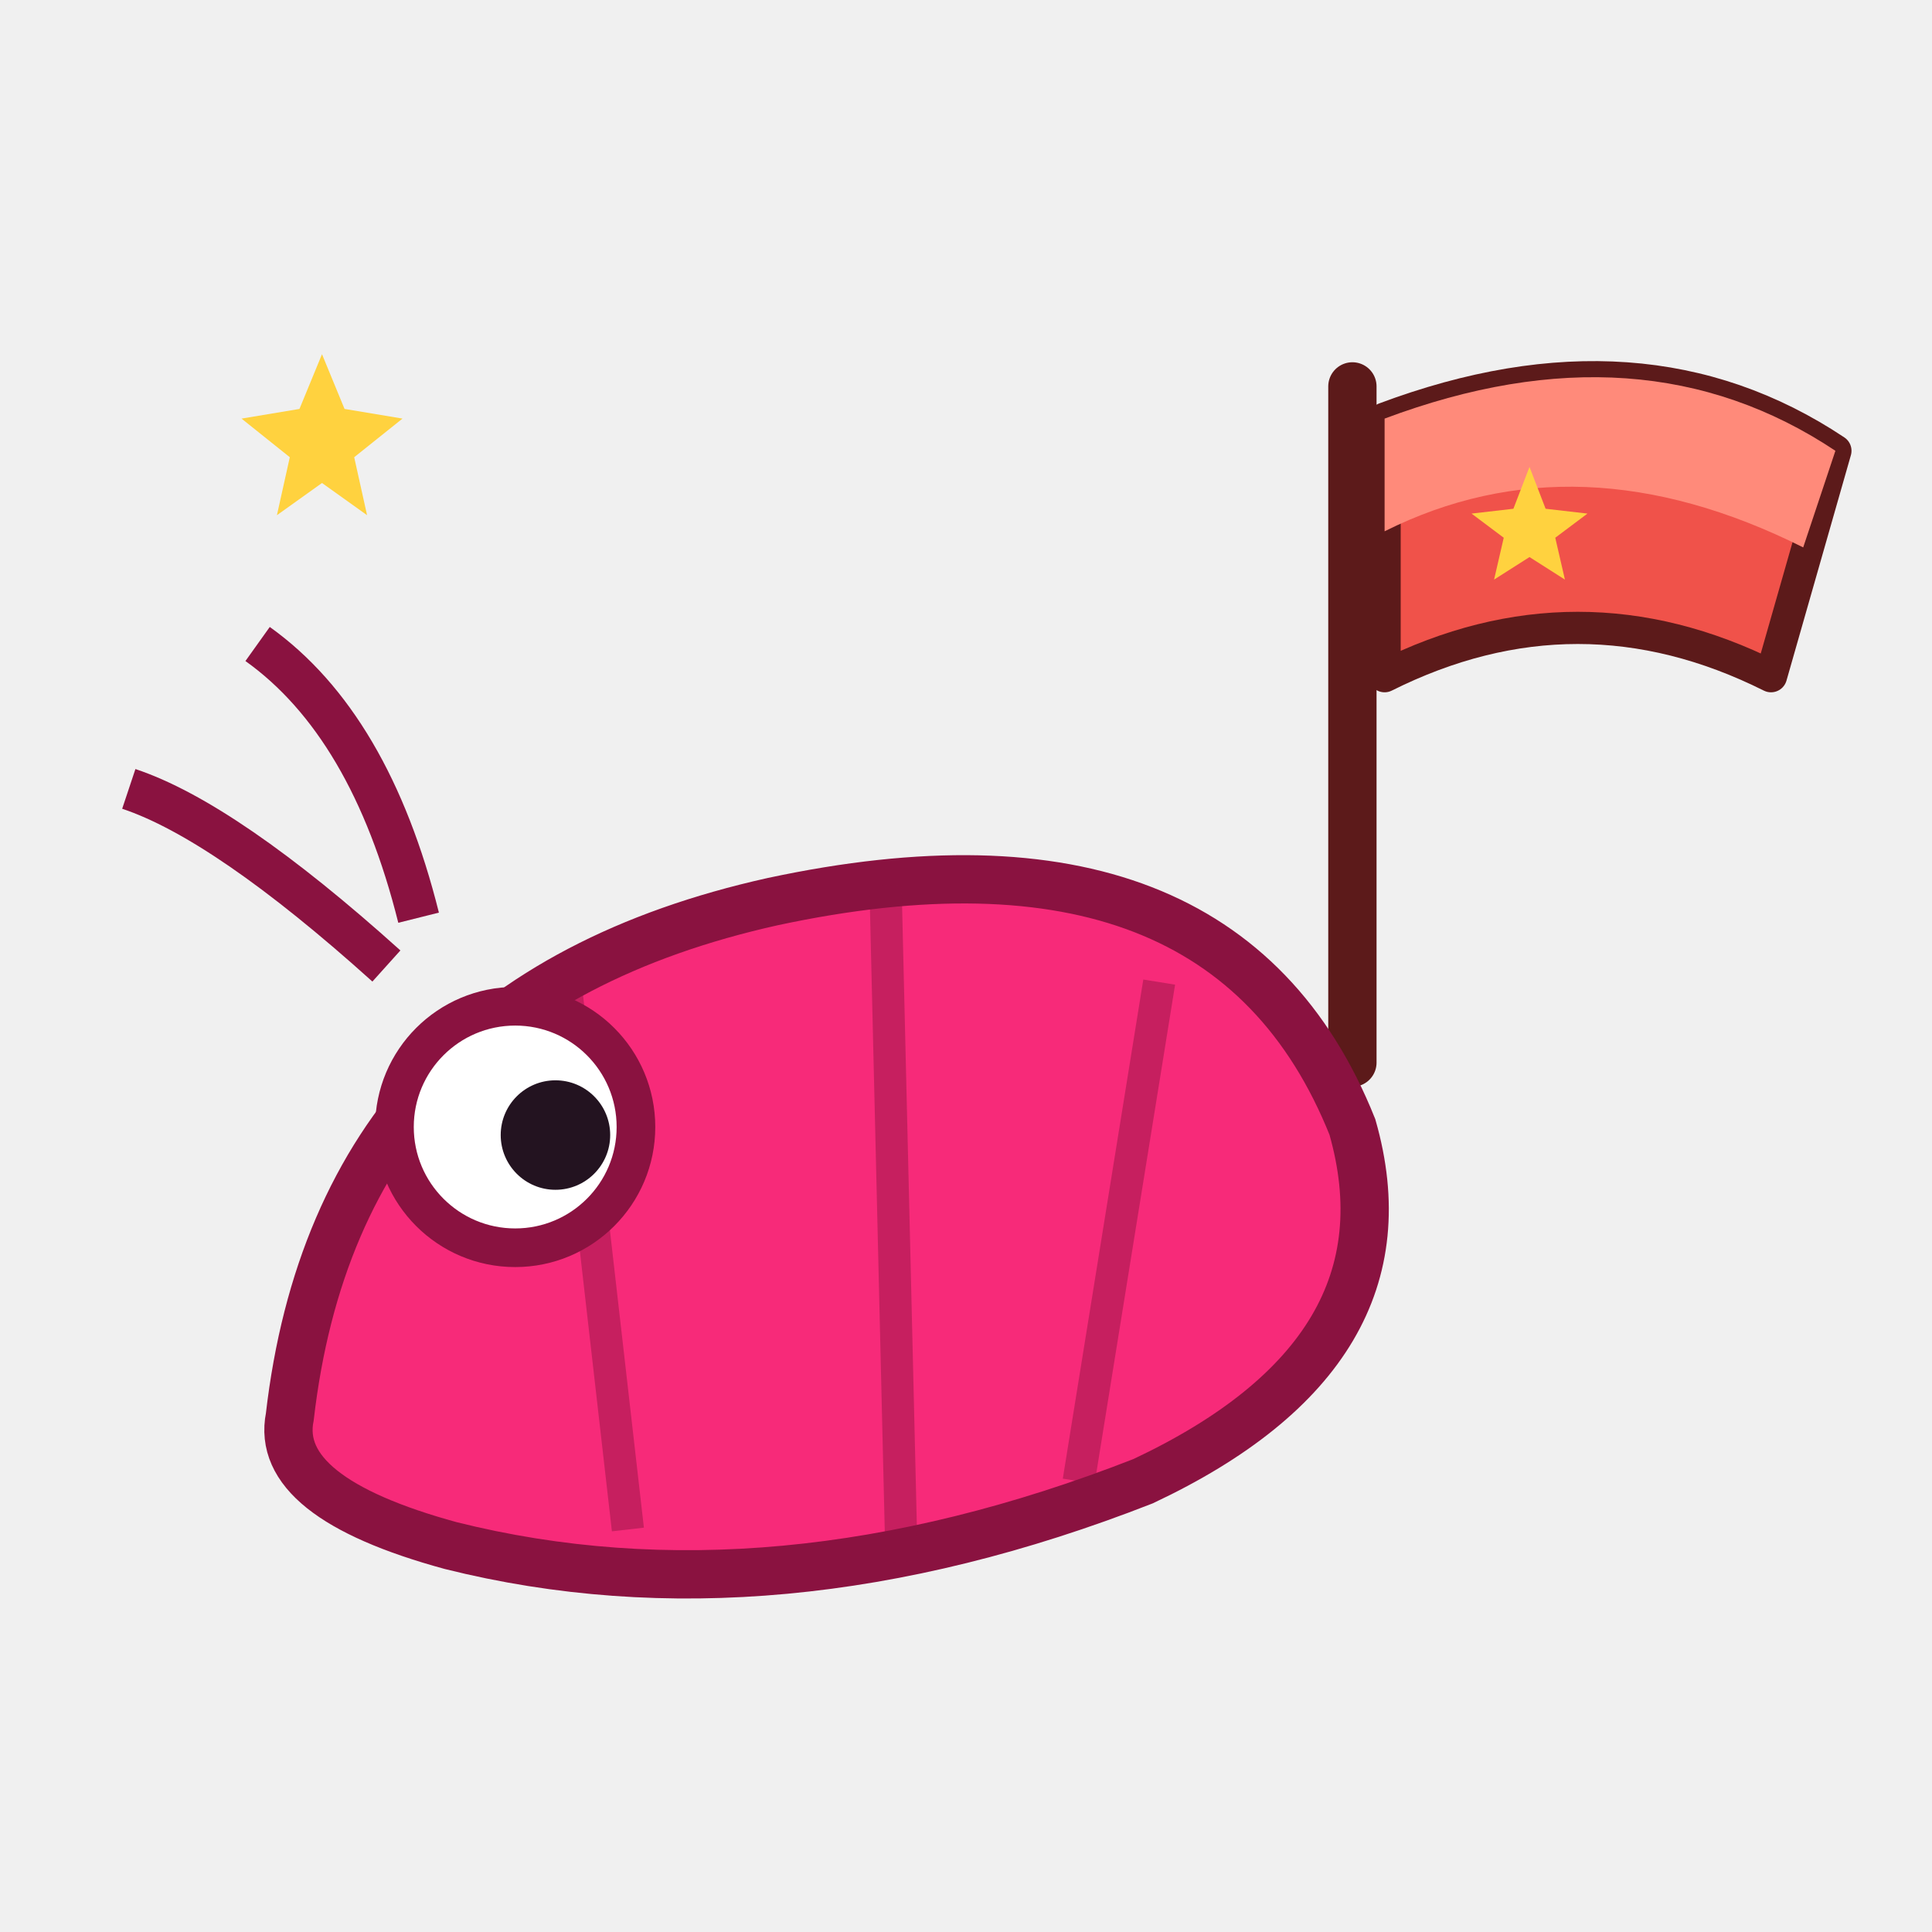
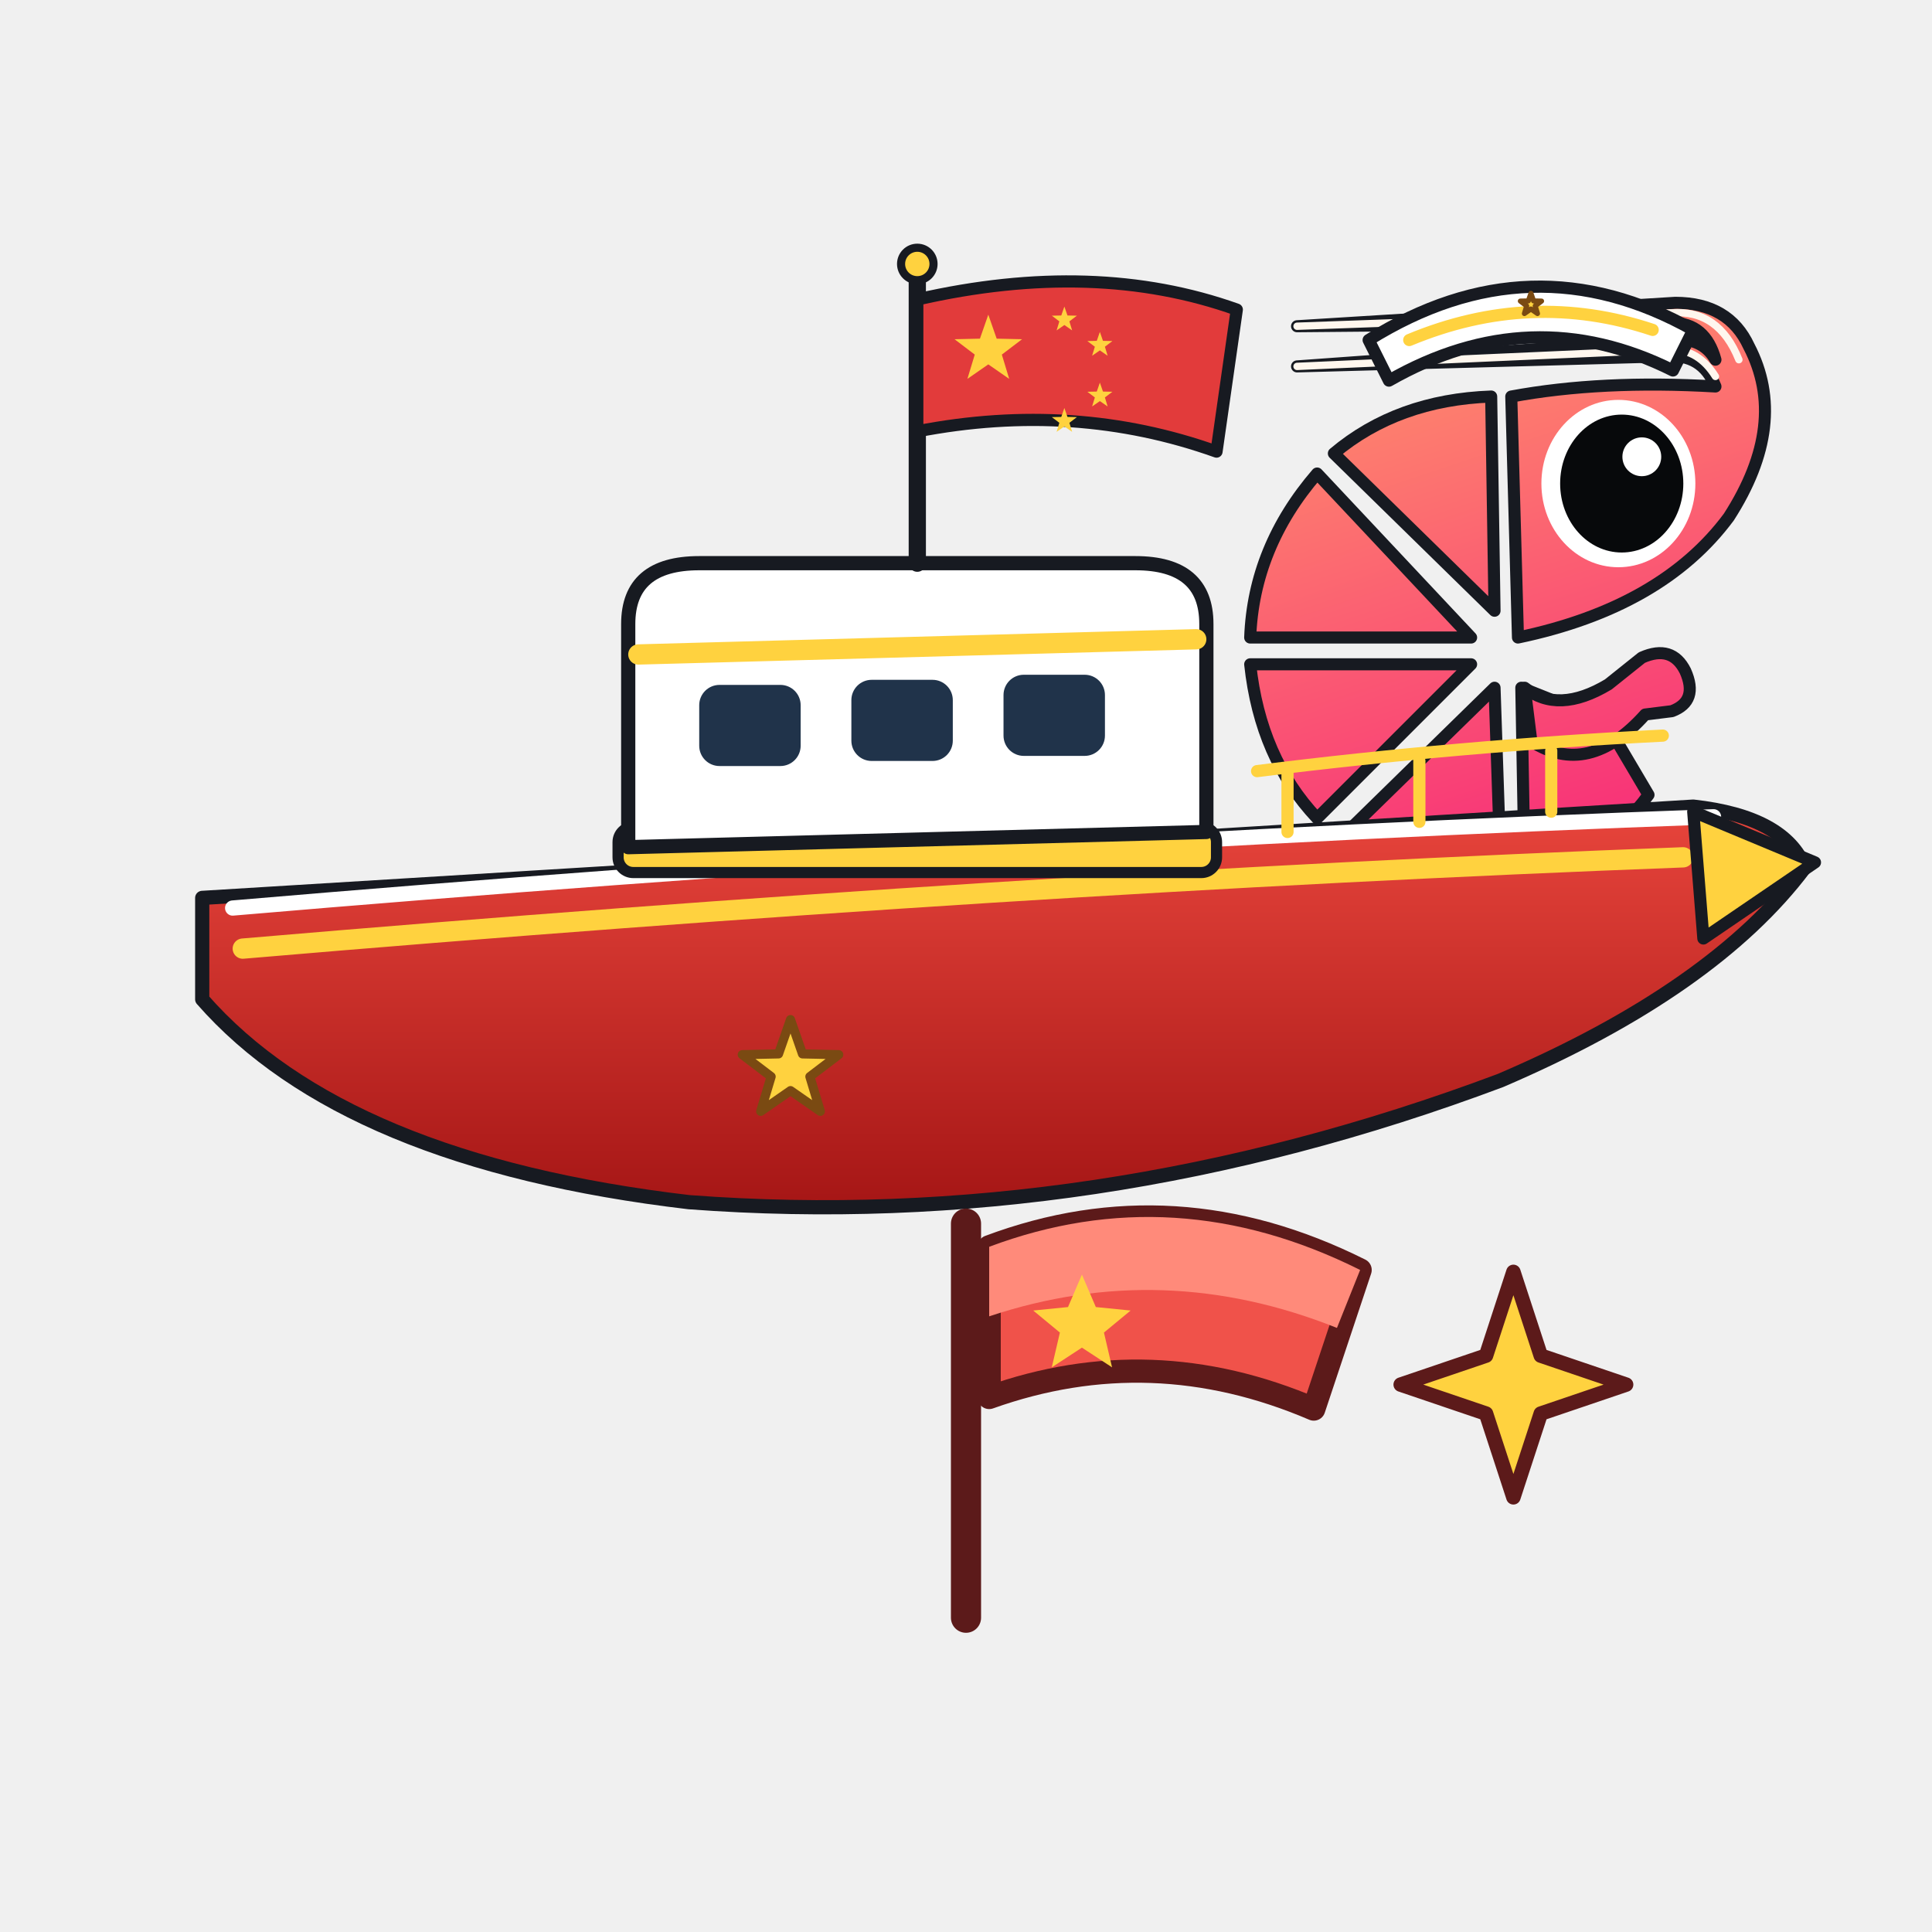
<svg xmlns="http://www.w3.org/2000/svg" width="120" height="120" viewBox="0 0 120 120">
-   <path d="M84 24 L84 66" stroke="#5c1a1a" stroke-width="3" stroke-linecap="round" />
-   <path d="M86 26 Q102 20 114 28 L110 42 Q98 36 86 42Z" fill="#f0524a" stroke="#5c1a1a" stroke-width="2" stroke-linejoin="round" />
-   <path d="M86 26 Q102 20 114 28 L112 34 Q98 27 86 33Z" fill="#ff8a7a" />
-   <path d="M95 29 L96 31.6 L98.6 31.9 L96.6 33.4 L97.2 36 L95 34.6 L92.8 36 L93.4 33.4 L91.4 31.9 L94 31.6Z" fill="#ffd23f" />
-   <g transform="translate(8 44)">
-     <path d="M10 44 Q13 18 40 12 Q68 6 76 26 Q80 40 63 48 Q40 57 20 52 Q9 49 10 44Z" fill="#f72a79" stroke="#8a1240" stroke-width="3" />
-     <path d="M27 16 L31 51 M47 11 L48 53 M64 17 L59 48" fill="none" stroke="#8a1240" stroke-width="2" opacity="0.45" />
-     <circle cx="24" cy="26" r="7.5" fill="#fff" stroke="#8a1240" stroke-width="2.4" />
-     <circle cx="26.5" cy="26.5" r="3.4" fill="#231320" />
-     <path d="M16 16 Q6 7 0 5 M18 13 Q15 1 8 -4" fill="none" stroke="#8a1240" stroke-width="2.6" />
+   <g transform="translate(5 6) scale(0.315)">
+     <defs>
+       <linearGradient id="b-shrimp" gradientUnits="userSpaceOnUse" x1="25" y1="0" x2="85" y2="180">
+         <stop stop-color="#ff956b" />
+         <stop offset="1" stop-color="#f72a79" />
+       </linearGradient>
+       <linearGradient id="b-red-hull" gradientUnits="userSpaceOnUse" x1="180" y1="140" x2="180" y2="224">
+         <stop stop-color="#e8453c" />
+         <stop offset="1" stop-color="#a11313" />
+       </linearGradient>
+     </defs>
+     <g transform="translate(228 40) scale(0.66)">
+       <g stroke="#171a21" stroke-width="3.6" stroke-linecap="round" stroke-linejoin="round">
+         <path d="M18 8 L131 1 Q147 1 153 14 Q165 37 147 65 Q127 92 84 101 L82 29 Q109 24 143 26 Q139 16 128 17 L18 20 L129 12 Q139 11 143 18 Q140 7 130 7Z" fill="url(#b-shrimp)" />
+         <path d="M76 29 Q48 30 29 46 L77 93Z" fill="url(#b-shrimp)" />
+         <path d="M24 52 Q5 74 4 101 L70 101Z" fill="url(#b-shrimp)" />
+         <path d="M4 109 Q7 137 24 155 L70 109Z" fill="url(#b-shrimp)" />
+         <path d="M77 116 L31 161 Q51 174 79 175Z" fill="url(#b-shrimp)" />
+         <path d="M85 116 L86 172 Q110 166 123 148 L110 126Z" fill="url(#b-shrimp)" />
+         <path d="M86 116 Q96 124 111 115 L121 107 Q130 103 134 111 Q138 120 130 123 L122 124 Q105 143 88 132Z" fill="url(#b-shrimp)" />
+       </g>
+       <ellipse cx="114" cy="55" rx="23" ry="25" fill="#fff" />
+       <ellipse cx="115" cy="55" rx="18.4" ry="20.6" fill="#07090b" />
+       <circle cx="121" cy="47" r="5.8" fill="#fff" />
+       <path d="M18 8 L130 4 Q144 3 150 18 M18 20 L130 15 Q138 15 143 23" fill="none" stroke="#fff7ee" stroke-width="2.2" stroke-linecap="round" />
+     </g>
+     <path d="M24 158 L318 140 Q336 142 340 152 Q322 176 280 194 Q200 224 120 218 Q52 210 24 178 Z" fill="url(#b-red-hull)" stroke="#171a21" stroke-width="2.8" stroke-linejoin="round" />
+     <path d="M30 160 Q182 147 322 142" fill="none" stroke="#fff" stroke-width="3" stroke-linecap="round" />
+     <path d="M32 168 Q184 155 316 150" fill="none" stroke="#ffd23f" stroke-width="4" stroke-linecap="round" />
+     <path d="M318 141 L342 151 L320 166 Z" fill="#ffd23f" stroke="#171a21" stroke-width="2.4" stroke-linejoin="round" />
+     <path d="M0 -10 L2.36 -3.24 L9.51 -3.09 L3.82 1.24 L5.88 8.09 L0 4 L-5.88 8.09 L-3.82 1.24 L-9.51 -3.09 L-2.36 -3.24 Z" transform="translate(140 192)" fill="#ffd23f" stroke="#7a4a12" stroke-width="1.8" stroke-linejoin="round" />
+     <rect x="106" y="144" width="118" height="9" rx="3" fill="#ffd23f" stroke="#171a21" stroke-width="2.2" />
+     <path d="M108 148 L108 104 Q108 92 122 92 L208 92 Q222 92 222 104 L222 145 Z" fill="#fff" stroke="#171a21" stroke-width="2.8" stroke-linejoin="round" />
+     <path d="M110 110 L220 107" fill="none" stroke="#ffd23f" stroke-width="4" stroke-linecap="round" />
+     <g fill="#20334a">
+       <rect x="122" y="116" width="20" height="16" rx="4" />
+       <rect x="152" y="115" width="20" height="16" rx="4" />
+       <rect x="182" y="114" width="20" height="16" rx="4" />
+     </g>
+     <g stroke-linecap="round" stroke-linejoin="round">
+       <path d="M254 48 Q286 28 318 46 L314 54 Q286 40 258 56 Z" fill="#fff" stroke="#171a21" stroke-width="2.4" />
+       <path d="M262 48 Q286 38 310 46" fill="none" stroke="#ffd23f" stroke-width="2.4" />
+       <path d="M0 -2.2 L0.52 -0.71 L2.09 -0.68 L0.84 0.27 L1.29 1.78 L0 0.88 L-1.29 1.78 L-0.84 0.27 L-2.09 -0.68 L-0.52 -0.71 Z" transform="translate(286 41)" fill="#ffd23f" stroke="#7a4a12" stroke-width="1" />
+     </g>
+     <g fill="none" stroke="#ffd23f" stroke-width="2.4" stroke-linecap="round">
+       <path d="M238 145 L238 133 M264 143 L264 131 M290 141 L290 129" />
+       <path d="M232 133 Q272 128 312 126" />
+     </g>
+     <path d="M165 92 L165 36" fill="none" stroke="#171a21" stroke-width="3.4" stroke-linecap="round" />
+     <circle cx="165" cy="33" r="3.2" fill="#ffd23f" stroke="#171a21" stroke-width="1.6" />
+     <path d="M165 40 Q200 32 228 42 L224 70 Q196 60 165 66 Z" fill="#e23b3b" stroke="#171a21" stroke-width="2.4" stroke-linejoin="round" />
+     <path d="M0 -7 L1.65 -2.27 L6.66 -2.16 L2.67 0.87 L4.12 5.66 L0 2.8 L-4.12 5.66 L-2.67 0.87 L-6.66 -2.16 L-1.65 -2.27 Z" transform="translate(179 50)" fill="#ffd23f" />
+     <g fill="#ffd23f">
+       <path d="M0 -2.6 L0.61 -0.84 L2.47 -0.8 L0.99 0.32 L1.53 2.1 L0 1.04 L-1.53 2.1 L-0.99 0.32 L-2.47 -0.8 L-0.61 -0.84 Z" transform="translate(194 44)" />
+       <path d="M0 -2.6 L0.61 -0.84 L2.47 -0.8 L0.99 0.32 L1.53 2.1 L0 1.04 L-1.53 2.1 L-0.99 0.32 L-2.47 -0.8 L-0.61 -0.84 Z" transform="translate(201 49)" />
+       <path d="M0 -2.6 L0.61 -0.84 L2.47 -0.8 L0.99 0.32 L1.53 2.1 L0 1.04 L-1.53 2.1 L-0.99 0.32 L-2.47 -0.8 L-0.61 -0.84 Z" transform="translate(201 59)" />
+       <path d="M0 -2.6 L0.61 -0.84 L2.47 -0.8 L0.99 0.32 L1.53 2.1 L0 1.04 L-1.53 2.1 L-0.99 0.32 L-2.47 -0.8 L-0.61 -0.84 Z" transform="translate(194 64)" />
+     </g>
  </g>
-   <path d="M20 22 L21.4 25.4 L25 26 L22 28.4 L22.8 32 L20 30 L17.2 32 L18 28.4 L15 26 L18.6 25.4Z" fill="#ffd23f" />
+   <g transform="translate(60 76) scale(0.72)">
+     <g stroke-linecap="round" stroke-linejoin="round">
+       <path d="M0 0 L0 34" stroke="#5c1a1a" stroke-width="2.6" />
+       <path d="M2 2 Q18 -4 34 4 L30 16 Q16 10 2 15Z" fill="#f0524a" stroke="#5c1a1a" stroke-width="2" />
+       <path d="M2 2 Q18 -4 34 4 L32 9 Q17 3 2 8Z" fill="#ff8a7a" />
+       <path d="M10 4.4 L11.2 7.2 L14.2 7.5 L11.9 9.4 L12.6 12.4 L10 10.7 L7.4 12.4 L8.1 9.4 L5.8 7.5 L8.8 7.2Z" fill="#ffd23f" />
+     </g>
+   </g>
+   <g transform="translate(94 86) scale(0.5)">
+     <path d="M0 -14 L3.4 -3.6 L14 0 L3.4 3.6 L0 14 L-3.4 3.6 L-14 0 L-3.4 -3.6Z" fill="#ffd23f" stroke="#5c1a1a" stroke-width="1.8" stroke-linejoin="round" />
+   </g>
</svg>
